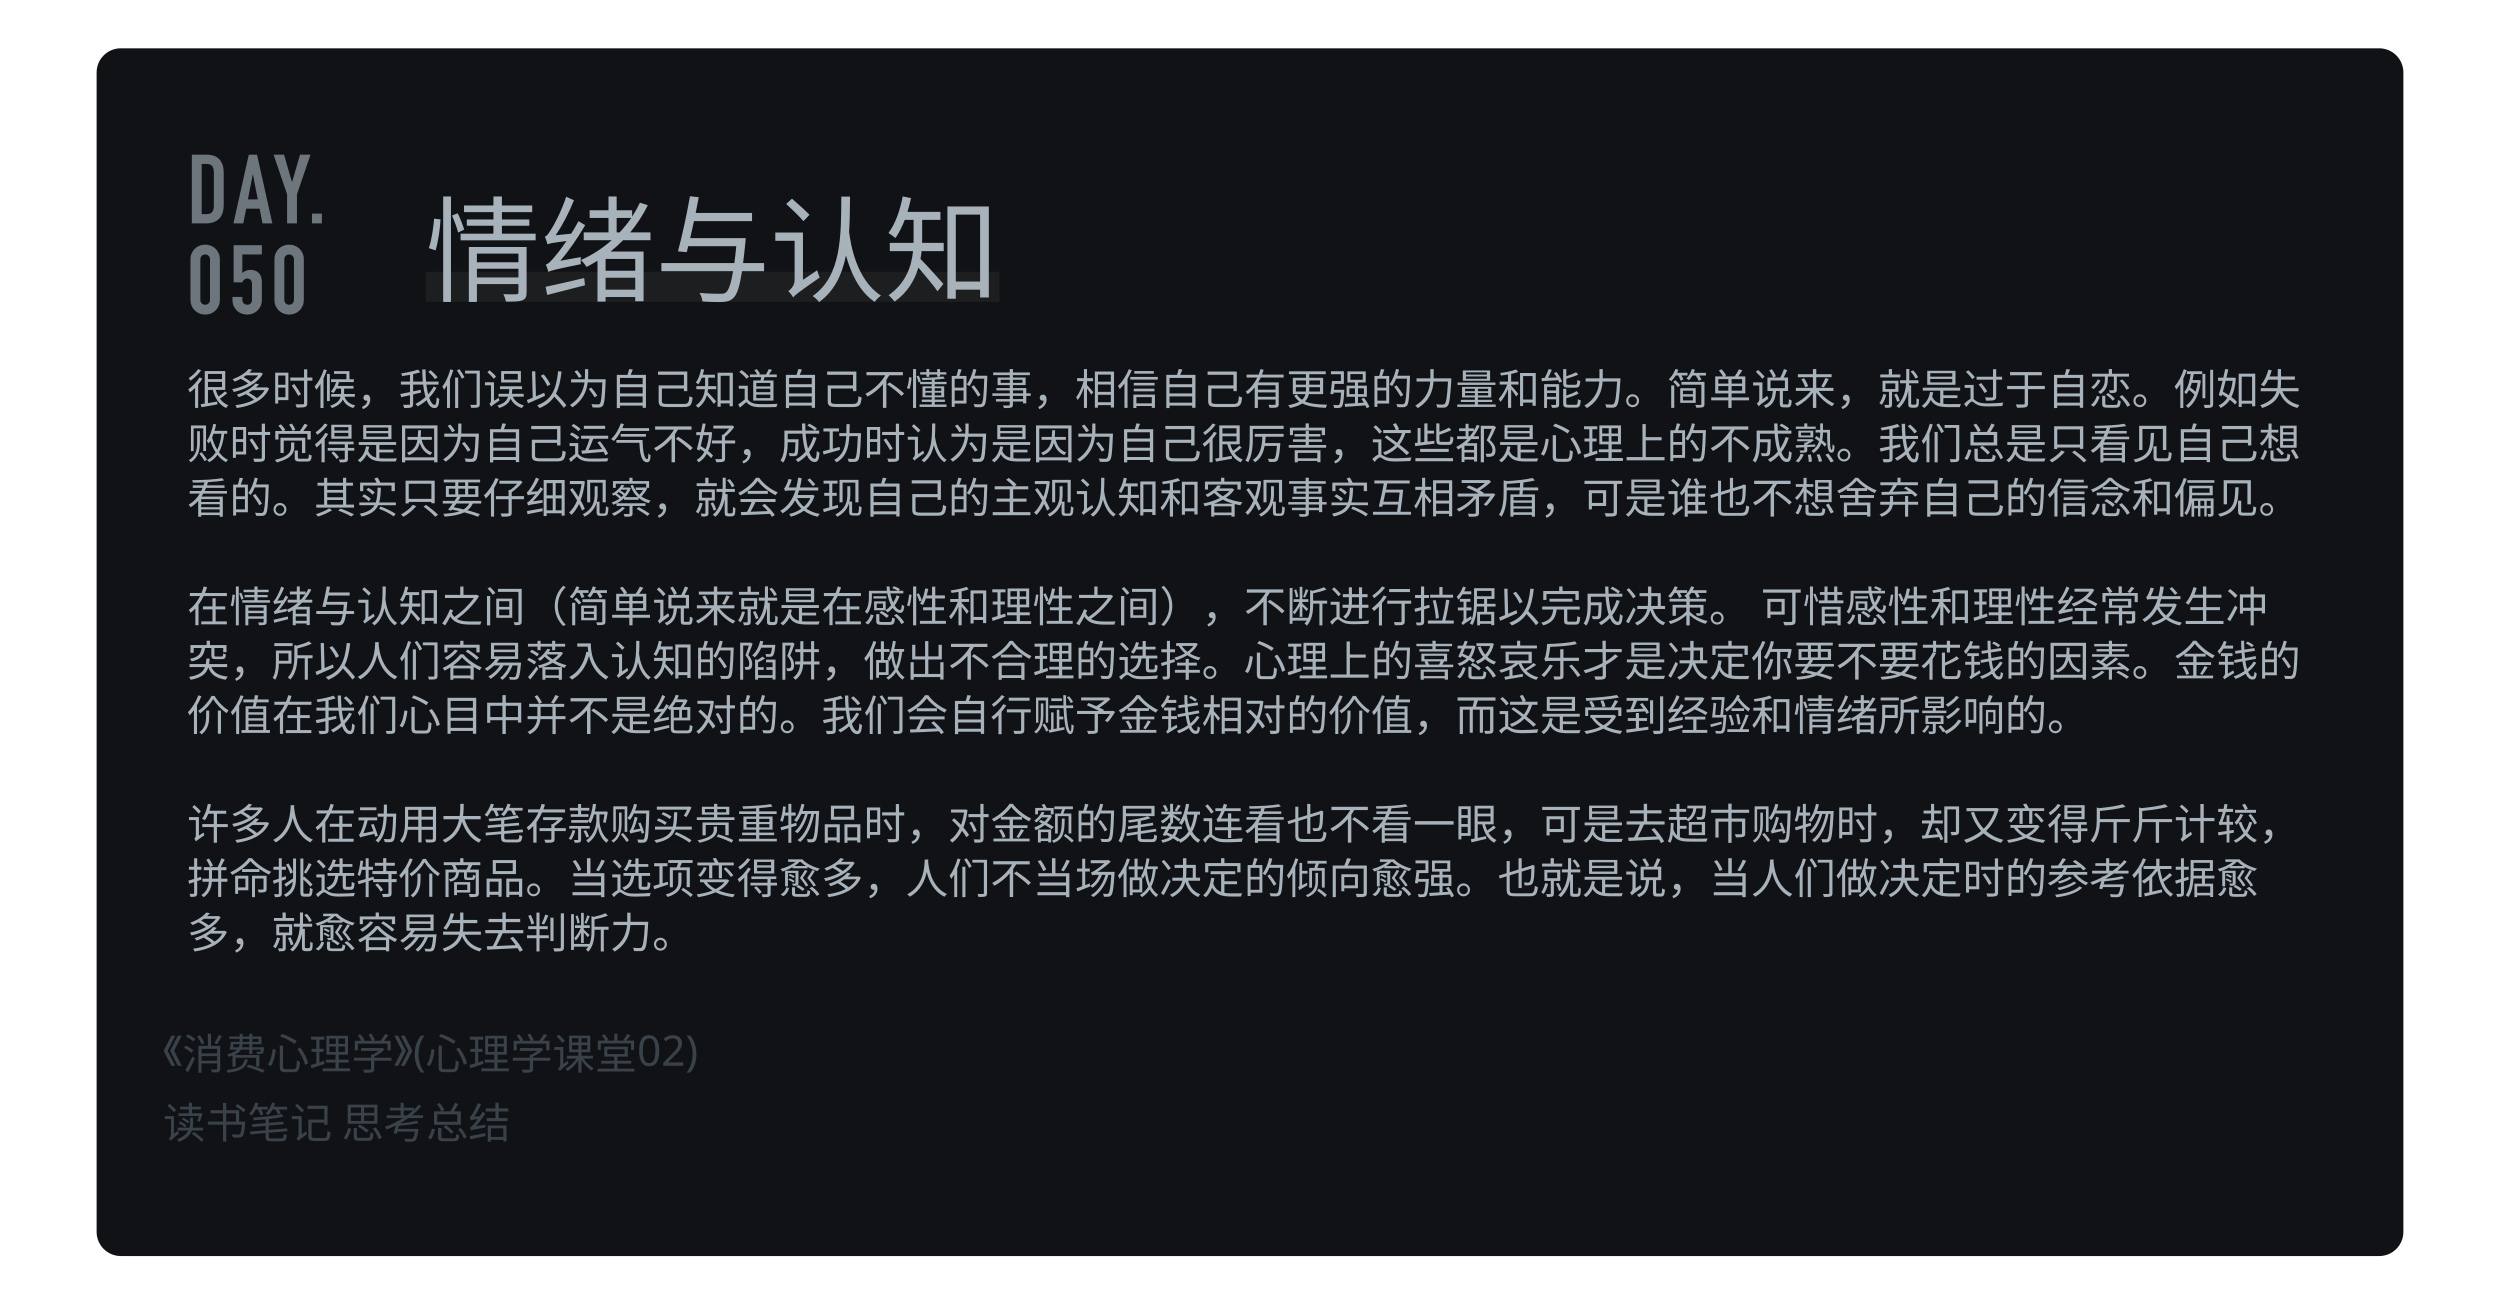
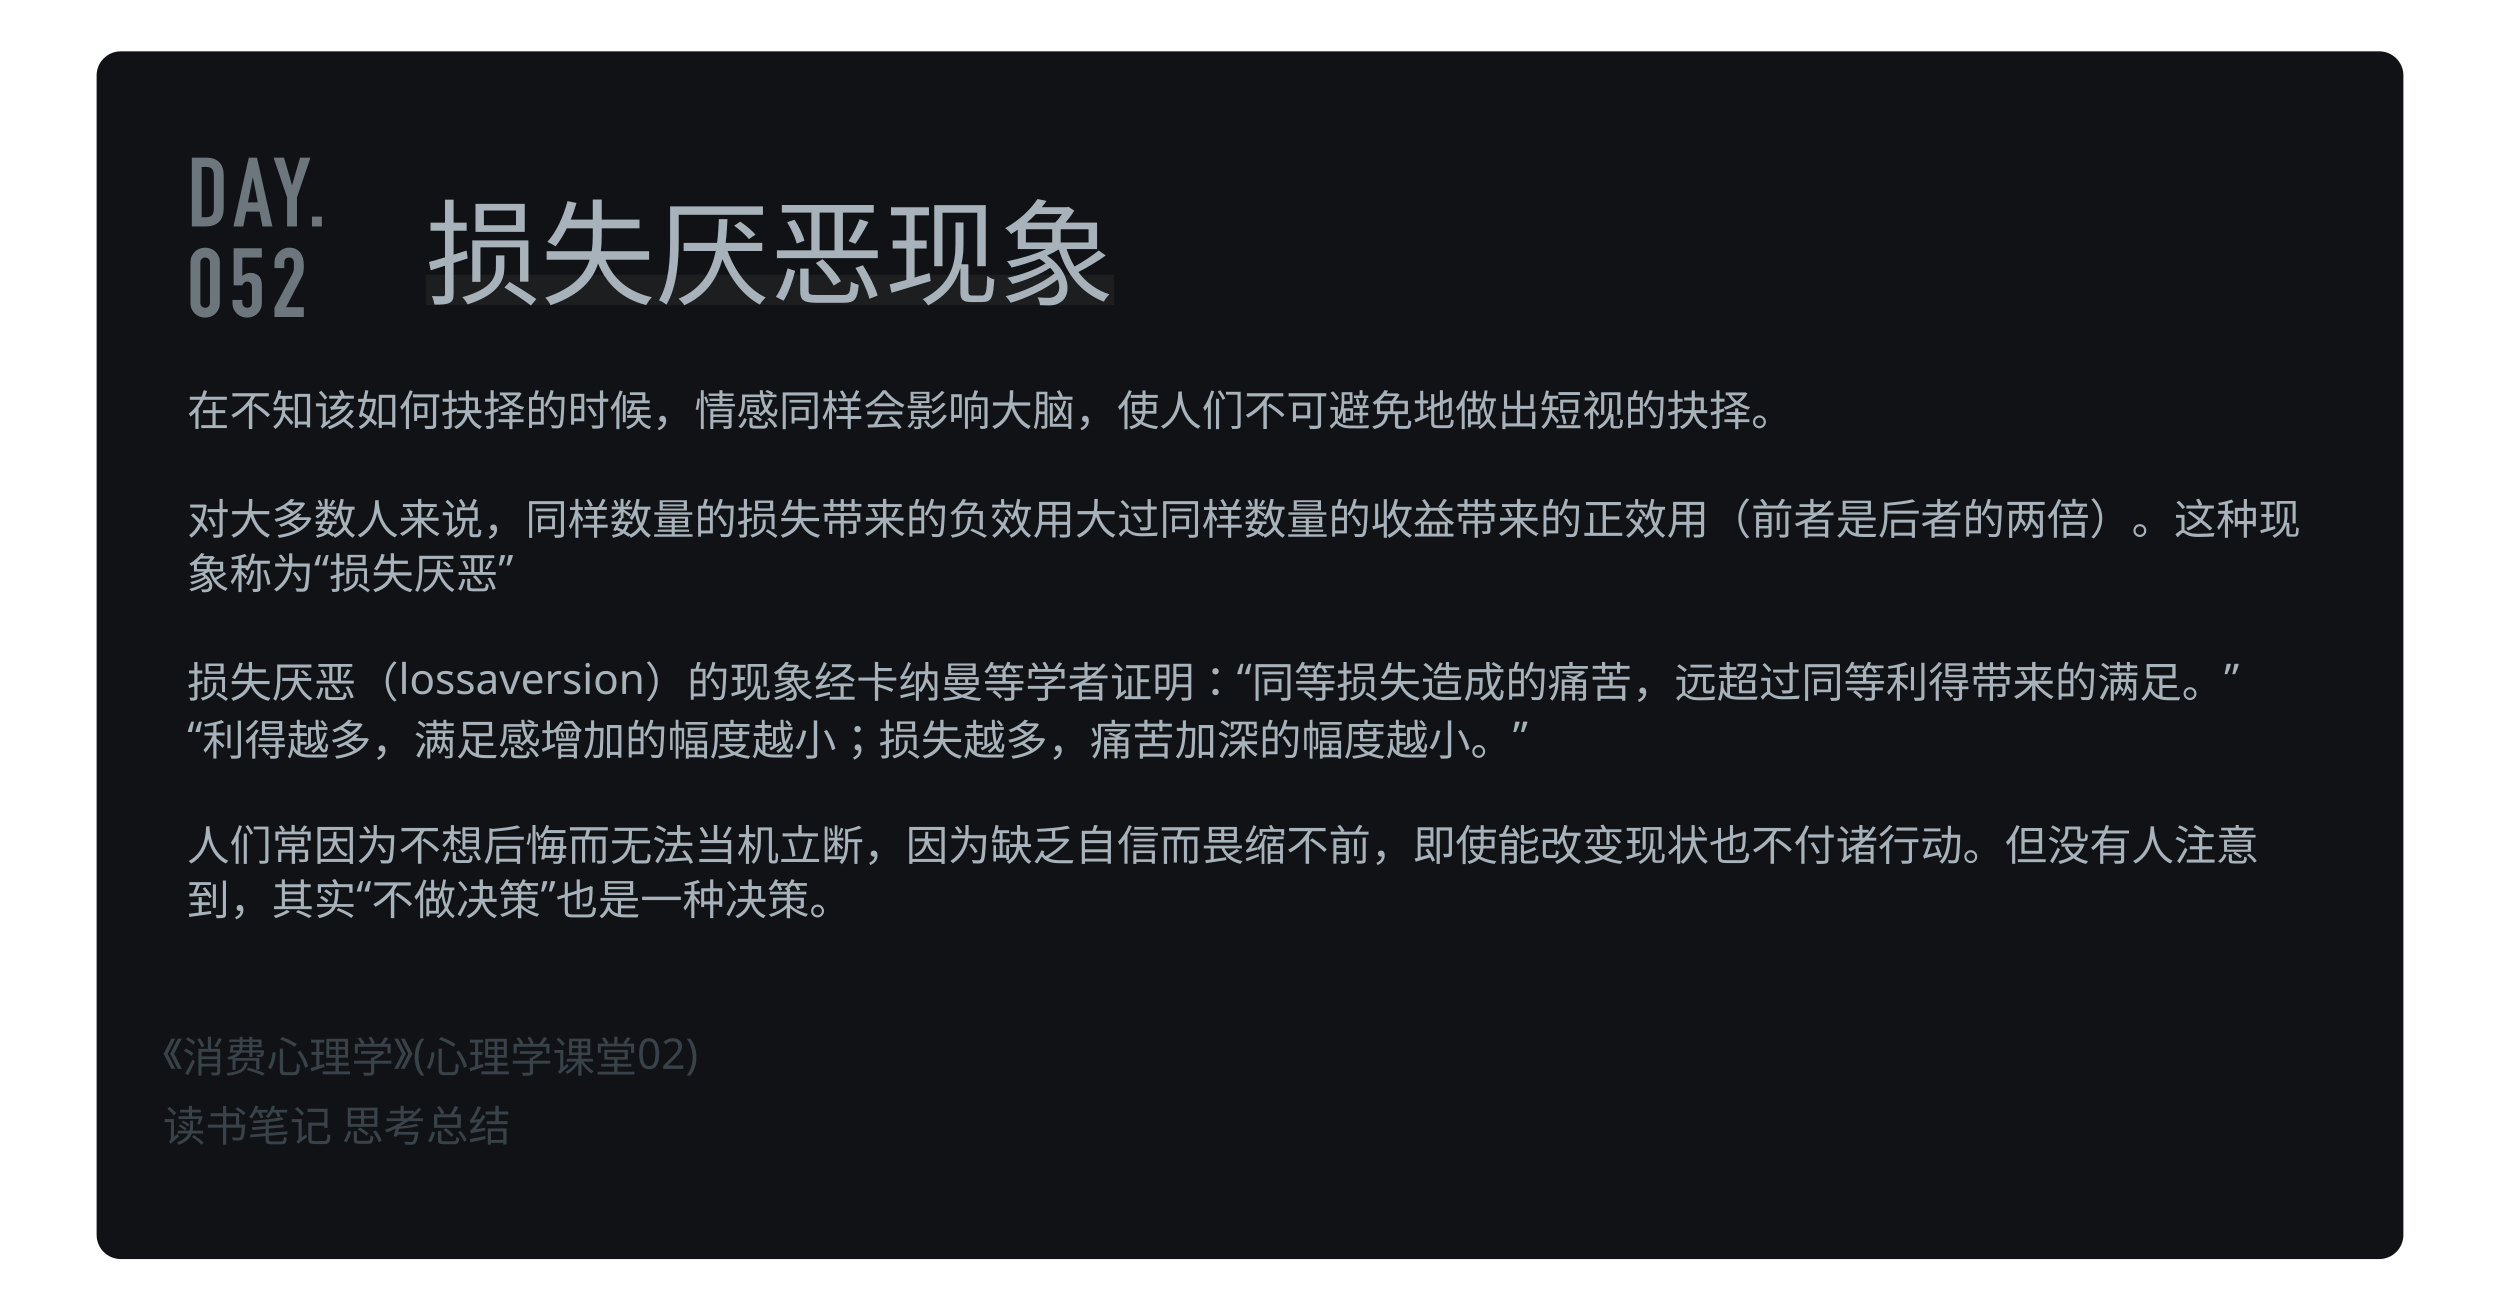
- <svg xmlns="http://www.w3.org/2000/svg" width="828px" height="432px" viewBox="0 0 828 432" version="1.1">
-   <g id="50" stroke="none" stroke-width="1" fill="none" fill-rule="evenodd">
+ <svg xmlns="http://www.w3.org/2000/svg" width="828px" height="433px" viewBox="0 0 828 433" version="1.1">
+   <g id="52" stroke="none" stroke-width="1" fill="none" fill-rule="evenodd" transform="translate(0, 1)">
    <g id="编组" transform="translate(32, 16)">
      <rect id="矩形" fill="#101216" x="0" y="0" width="764" height="400" rx="8" />
-       <path d="M31.536,58 L31.536,35.216 L36.368,35.216 C38.245,35.216 39.669,35.728 40.64,36.752 C41.611,37.776 42.096,39.227 42.096,41.104 L42.096,51.76 C42.096,53.893 41.579,55.467 40.544,56.48 C39.509,57.493 38.021,58 36.08,58 L31.536,58 Z M34.8,38.288 L34.8,54.928 L36.304,54.928 C37.221,54.928 37.872,54.699 38.256,54.24 C38.64,53.781 38.832,53.061 38.832,52.08 L38.832,41.104 C38.832,40.208 38.651,39.515 38.288,39.024 C37.925,38.533 37.264,38.288 36.304,38.288 L34.8,38.288 Z M53.376,50.032 L51.776,41.776 L51.712,41.776 L50.112,50.032 L53.376,50.032 Z M45.312,58 L50.4,35.216 L53.12,35.216 L58.208,58 L54.944,58 L53.984,53.104 L49.536,53.104 L48.576,58 L45.312,58 Z M63.088,58 L63.088,48.368 L58.608,35.216 L62.064,35.216 L64.688,44.272 L64.752,44.272 L67.376,35.216 L70.832,35.216 L66.352,48.368 L66.352,58 L63.088,58 Z M71.328,58 L71.328,54.736 L74.592,54.736 L74.592,58 L71.328,58 Z M31.088,69.92 C31.088,69.152 31.221,68.469 31.488,67.872 C31.755,67.275 32.112,66.763 32.56,66.336 C33.008,65.909 33.525,65.584 34.112,65.36 C34.699,65.136 35.312,65.024 35.952,65.024 C36.592,65.024 37.205,65.136 37.792,65.36 C38.379,65.584 38.896,65.909 39.344,66.336 C39.792,66.763 40.149,67.275 40.416,67.872 C40.683,68.469 40.816,69.152 40.816,69.92 L40.816,83.296 C40.816,84.064 40.683,84.747 40.416,85.344 C40.149,85.941 39.792,86.453 39.344,86.88 C38.896,87.307 38.379,87.632 37.792,87.856 C37.205,88.08 36.592,88.192 35.952,88.192 C35.312,88.192 34.699,88.08 34.112,87.856 C33.525,87.632 33.008,87.307 32.56,86.88 C32.112,86.453 31.755,85.941 31.488,85.344 C31.221,84.747 31.088,84.064 31.088,83.296 L31.088,69.92 Z M34.352,83.296 C34.352,83.765 34.501,84.155 34.8,84.464 C35.099,84.773 35.483,84.928 35.952,84.928 C36.421,84.928 36.805,84.773 37.104,84.464 C37.403,84.155 37.552,83.765 37.552,83.296 L37.552,69.92 C37.552,69.451 37.403,69.061 37.104,68.752 C36.805,68.443 36.421,68.288 35.952,68.288 C35.483,68.288 35.099,68.443 34.8,68.752 C34.501,69.061 34.352,69.451 34.352,69.92 L34.352,83.296 Z M54.72,65.216 L54.72,68.288 L48.256,68.288 L48.256,74.432 C48.555,74.133 48.939,73.883 49.408,73.68 C49.877,73.477 50.4,73.376 50.976,73.376 C52.085,73.376 52.987,73.712 53.68,74.384 C54.373,75.056 54.72,76.064 54.72,77.408 L54.72,83.296 C54.72,84.064 54.587,84.747 54.32,85.344 C54.053,85.941 53.696,86.453 53.248,86.88 C52.8,87.307 52.283,87.632 51.696,87.856 C51.109,88.08 50.496,88.192 49.856,88.192 C49.216,88.192 48.603,88.08 48.016,87.856 C47.429,87.632 46.912,87.307 46.464,86.88 C46.016,86.453 45.659,85.941 45.392,85.344 C45.125,84.747 44.992,84.064 44.992,83.296 L44.992,82.336 L48.256,82.336 L48.256,83.168 C48.256,83.723 48.411,84.155 48.72,84.464 C49.029,84.773 49.429,84.928 49.92,84.928 C50.411,84.928 50.789,84.779 51.056,84.48 C51.323,84.181 51.456,83.765 51.456,83.232 L51.456,77.888 C51.456,77.44 51.312,77.056 51.024,76.736 C50.736,76.416 50.368,76.256 49.92,76.256 C49.643,76.256 49.408,76.304 49.216,76.4 C49.024,76.496 48.864,76.608 48.736,76.736 C48.608,76.864 48.512,77.003 48.448,77.152 L48.256,77.504 L45.376,77.504 L45.376,65.216 L54.72,65.216 Z M63.76,65.024 C64.4,65.024 65.013,65.136 65.6,65.36 C66.187,65.584 66.704,65.909 67.152,66.336 C67.6,66.763 67.957,67.275 68.224,67.872 C68.491,68.469 68.624,69.152 68.624,69.92 L68.624,83.296 C68.624,84.064 68.491,84.747 68.224,85.344 C67.957,85.941 67.6,86.453 67.152,86.88 C66.704,87.307 66.187,87.632 65.6,87.856 C65.013,88.08 64.4,88.192 63.76,88.192 C63.12,88.192 62.507,88.08 61.92,87.856 C61.333,87.632 60.816,87.307 60.368,86.88 C59.92,86.453 59.563,85.941 59.296,85.344 C59.029,84.747 58.896,84.064 58.896,83.296 L58.896,69.92 C58.896,69.152 59.029,68.469 59.296,67.872 C59.563,67.275 59.92,66.763 60.368,66.336 C60.816,65.909 61.333,65.584 61.92,65.36 C62.507,65.136 63.12,65.024 63.76,65.024 Z M63.76,68.288 C63.291,68.288 62.907,68.443 62.608,68.752 C62.309,69.061 62.16,69.451 62.16,69.92 L62.16,69.92 L62.16,83.296 C62.16,83.765 62.309,84.155 62.608,84.464 C62.907,84.773 63.291,84.928 63.76,84.928 C64.229,84.928 64.613,84.773 64.912,84.464 C65.211,84.155 65.36,83.765 65.36,83.296 L65.36,83.296 L65.36,69.92 C65.36,69.451 65.211,69.061 64.912,68.752 C64.613,68.443 64.229,68.288 63.76,68.288 Z" id="DAY.050" fill="#6E767D" fill-rule="nonzero" />
+       <path d="M31.536,58 L31.536,35.216 L36.368,35.216 C38.245,35.216 39.669,35.728 40.64,36.752 C41.611,37.776 42.096,39.227 42.096,41.104 L42.096,51.76 C42.096,53.893 41.579,55.467 40.544,56.48 C39.509,57.493 38.021,58 36.08,58 L31.536,58 Z M34.8,38.288 L34.8,54.928 L36.304,54.928 C37.221,54.928 37.872,54.699 38.256,54.24 C38.64,53.781 38.832,53.061 38.832,52.08 L38.832,41.104 C38.832,40.208 38.651,39.515 38.288,39.024 C37.925,38.533 37.264,38.288 36.304,38.288 L34.8,38.288 Z M53.376,50.032 L51.776,41.776 L51.712,41.776 L50.112,50.032 L53.376,50.032 Z M45.312,58 L50.4,35.216 L53.12,35.216 L58.208,58 L54.944,58 L53.984,53.104 L49.536,53.104 L48.576,58 L45.312,58 Z M63.088,58 L63.088,48.368 L58.608,35.216 L62.064,35.216 L64.688,44.272 L64.752,44.272 L67.376,35.216 L70.832,35.216 L66.352,48.368 L66.352,58 L63.088,58 Z M71.328,58 L71.328,54.736 L74.592,54.736 L74.592,58 L71.328,58 Z M31.088,69.92 C31.088,69.152 31.221,68.469 31.488,67.872 C31.755,67.275 32.112,66.763 32.56,66.336 C33.008,65.909 33.525,65.584 34.112,65.36 C34.699,65.136 35.312,65.024 35.952,65.024 C36.592,65.024 37.205,65.136 37.792,65.36 C38.379,65.584 38.896,65.909 39.344,66.336 C39.792,66.763 40.149,67.275 40.416,67.872 C40.683,68.469 40.816,69.152 40.816,69.92 L40.816,83.296 C40.816,84.064 40.683,84.747 40.416,85.344 C40.149,85.941 39.792,86.453 39.344,86.88 C38.896,87.307 38.379,87.632 37.792,87.856 C37.205,88.08 36.592,88.192 35.952,88.192 C35.312,88.192 34.699,88.08 34.112,87.856 C33.525,87.632 33.008,87.307 32.56,86.88 C32.112,86.453 31.755,85.941 31.488,85.344 C31.221,84.747 31.088,84.064 31.088,83.296 L31.088,69.92 Z M34.352,83.296 C34.352,83.765 34.501,84.155 34.8,84.464 C35.099,84.773 35.483,84.928 35.952,84.928 C36.421,84.928 36.805,84.773 37.104,84.464 C37.403,84.155 37.552,83.765 37.552,83.296 L37.552,69.92 C37.552,69.451 37.403,69.061 37.104,68.752 C36.805,68.443 36.421,68.288 35.952,68.288 C35.483,68.288 35.099,68.443 34.8,68.752 C34.501,69.061 34.352,69.451 34.352,69.92 L34.352,83.296 Z M54.72,65.216 L54.72,68.288 L48.256,68.288 L48.256,74.432 C48.555,74.133 48.939,73.883 49.408,73.68 C49.877,73.477 50.4,73.376 50.976,73.376 C52.085,73.376 52.987,73.712 53.68,74.384 C54.373,75.056 54.72,76.064 54.72,77.408 L54.72,83.296 C54.72,84.064 54.587,84.747 54.32,85.344 C54.053,85.941 53.696,86.453 53.248,86.88 C52.8,87.307 52.283,87.632 51.696,87.856 C51.109,88.08 50.496,88.192 49.856,88.192 C49.216,88.192 48.603,88.08 48.016,87.856 C47.429,87.632 46.912,87.307 46.464,86.88 C46.016,86.453 45.659,85.941 45.392,85.344 C45.125,84.747 44.992,84.064 44.992,83.296 L44.992,82.336 L48.256,82.336 L48.256,83.168 C48.256,83.723 48.411,84.155 48.72,84.464 C49.029,84.773 49.429,84.928 49.92,84.928 C50.411,84.928 50.789,84.779 51.056,84.48 C51.323,84.181 51.456,83.765 51.456,83.232 L51.456,77.888 C51.456,77.44 51.312,77.056 51.024,76.736 C50.736,76.416 50.368,76.256 49.92,76.256 C49.643,76.256 49.408,76.304 49.216,76.4 C49.024,76.496 48.864,76.608 48.736,76.736 C48.608,76.864 48.512,77.003 48.448,77.152 L48.256,77.504 L48.256,77.504 L45.376,77.504 L45.376,65.216 L54.72,65.216 Z M58.896,88 L58.896,84.928 L64.784,73.824 C65.083,73.269 65.253,72.784 65.296,72.368 C65.339,71.952 65.36,71.435 65.36,70.816 C65.36,70.539 65.355,70.245 65.344,69.936 C65.333,69.627 65.275,69.355 65.168,69.12 C65.061,68.885 64.901,68.688 64.688,68.528 C64.475,68.368 64.165,68.288 63.76,68.288 C63.269,68.288 62.88,68.427 62.592,68.704 C62.304,68.981 62.16,69.387 62.16,69.92 L62.16,71.776 L58.896,71.776 L58.896,69.984 C58.896,69.301 59.024,68.661 59.28,68.064 C59.536,67.467 59.888,66.944 60.336,66.496 C60.763,66.048 61.275,65.691 61.872,65.424 C62.469,65.157 63.109,65.024 63.792,65.024 C64.645,65.024 65.376,65.179 65.984,65.488 C66.592,65.797 67.099,66.219 67.504,66.752 C67.888,67.285 68.171,67.893 68.352,68.576 C68.533,69.259 68.624,69.984 68.624,70.752 L68.62,71.276 C68.616,71.606 68.606,71.895 68.592,72.144 C68.571,72.517 68.528,72.875 68.464,73.216 C68.4,73.557 68.293,73.899 68.144,74.24 L67.977,74.606 C67.854,74.867 67.707,75.161 67.536,75.488 L62.736,84.736 L68.624,84.736 L68.624,88 L58.896,88 Z" id="DAY.052" fill="#6E767D" fill-rule="nonzero" />
    </g>
-     <rect id="矩形" fill="#1D1E1F" x="141" y="90" width="190" height="10" />
-     <text id="情绪与认知" font-family="PingFangSC-Semibold, PingFang SC" font-size="38" font-weight="500" line-spacing="38" fill="#A8B2BA">
-       <tspan x="141" y="97">情绪与认知</tspan>
+     <rect id="矩形" fill="#1D1E1F" x="141" y="90" width="228" height="10" />
+     <text id="损失厌恶现象" font-family="PingFangSC-Semibold, PingFang SC" font-size="38" font-weight="500" line-spacing="38" fill="#A8B2BA">
+       <tspan x="141" y="97">损失厌恶现象</tspan>
    </text>
-     <text id="很多时候，我们误以为自己知道自己不懂的事" font-family="PingFangSC-Regular, PingFang SC" font-size="14" font-weight="normal" line-spacing="18" fill="#A8B2BA">
-       <tspan x="62" y="134">很多时候，我们误以为自己知道自己不懂的事，相信自己有更强的力量和能力。简单说来，就是过于自恋。例如失</tspan>
-       <tspan x="62" y="152">败时觉得是因为自己运气不好，成功时认为是因为自己很厉害，这些都是心理上的不成熟。我们总是只看见自己想</tspan>
-       <tspan x="62" y="170">看的。其实只要仔细观察，就会发现自己的主观认知和客观事实互相矛盾，可是谁也不想舍弃自己的信念和偏见。</tspan>
-       <tspan x="63.008" y="188" />
-       <tspan x="62" y="206">在情绪与认知之间（简单说来就是在感性和理性之间），不断进行拉锯以完成决策。 可惜感性和理性经常发生冲</tspan>
-       <tspan x="62" y="224">突，所以人们容易落入认知的陷阱，做出不合理的选择。心理上的喜怒哀乐才是决定你要不要花钱的因素。金钱的</tspan>
-       <tspan x="62" y="242">价值在我们心目中并不是绝对的。我们会自行赋予金钱相对的价值，而这是受到经验和情绪所影响的。</tspan>
-       <tspan x="63.008" y="260" />
-       <tspan x="62" y="278">许多人在动用大笔存款购买贵重物品时，对金额的尾数连看也不看一眼，可是去超市购物时，却又变得斤斤计较，</tspan>
-       <tspan x="62" y="296">拼命挑选特价商品。当选项变得愈多，人们不当场做决定的倾向愈强。也就是说，当人们做决定时的参考依据愈</tspan>
-       <tspan x="62" y="314">多，就愈容易失去判断力。</tspan>
+     <text id="在不知该如何抉择的时候，情感同样会影响大" font-family="PingFangSC-Regular, PingFang SC" font-size="14" font-weight="normal" line-spacing="18" fill="#A8B2BA">
+       <tspan x="62" y="140">在不知该如何抉择的时候，情感同样会影响大脑，使人们不可避免地做出短视的抉择。</tspan>
+       <tspan x="63.008" y="158" />
+       <tspan x="62" y="176">对大多数人来说，同样数量的损失带来的负效用大过同样数量的收益带来的正效用（前者是后者的两倍）。这种现</tspan>
+       <tspan x="62" y="194">象称为“损失厌恶”</tspan>
+       <tspan x="63.008" y="212" />
+       <tspan x="62" y="230">损失厌恶（lossaversion）的现象经卡纳曼等学者证明：“同等损失造成的痛苦，远超过同等利得带来的满足。”</tspan>
+       <tspan x="62" y="248">“利得越多，满足感增加的幅度越小；损失越多，痛苦加深的幅度越小。”</tspan>
+       <tspan x="63.008" y="266" />
+       <tspan x="62" y="284">人们常因为不想后悔而无法当机立断，因为缺乏自信而畏缩不前，即使能改变现状也不付诸行动。但没有人注意</tspan>
+       <tspan x="62" y="302">到，其实“不做决策”也是一种决策。</tspan>
    </text>
    <text id="《消费心理学》(心理学课堂02)-读书笔" font-family="PingFangSC-Regular, PingFang SC" font-size="14" font-weight="normal" line-spacing="24" fill="#3A4249">
      <tspan x="54" y="353">《消费心理学》(心理学课堂02)</tspan>
      <tspan x="54" y="377">  读书笔记 思考总结</tspan>
    </text>
  </g>
</svg>
